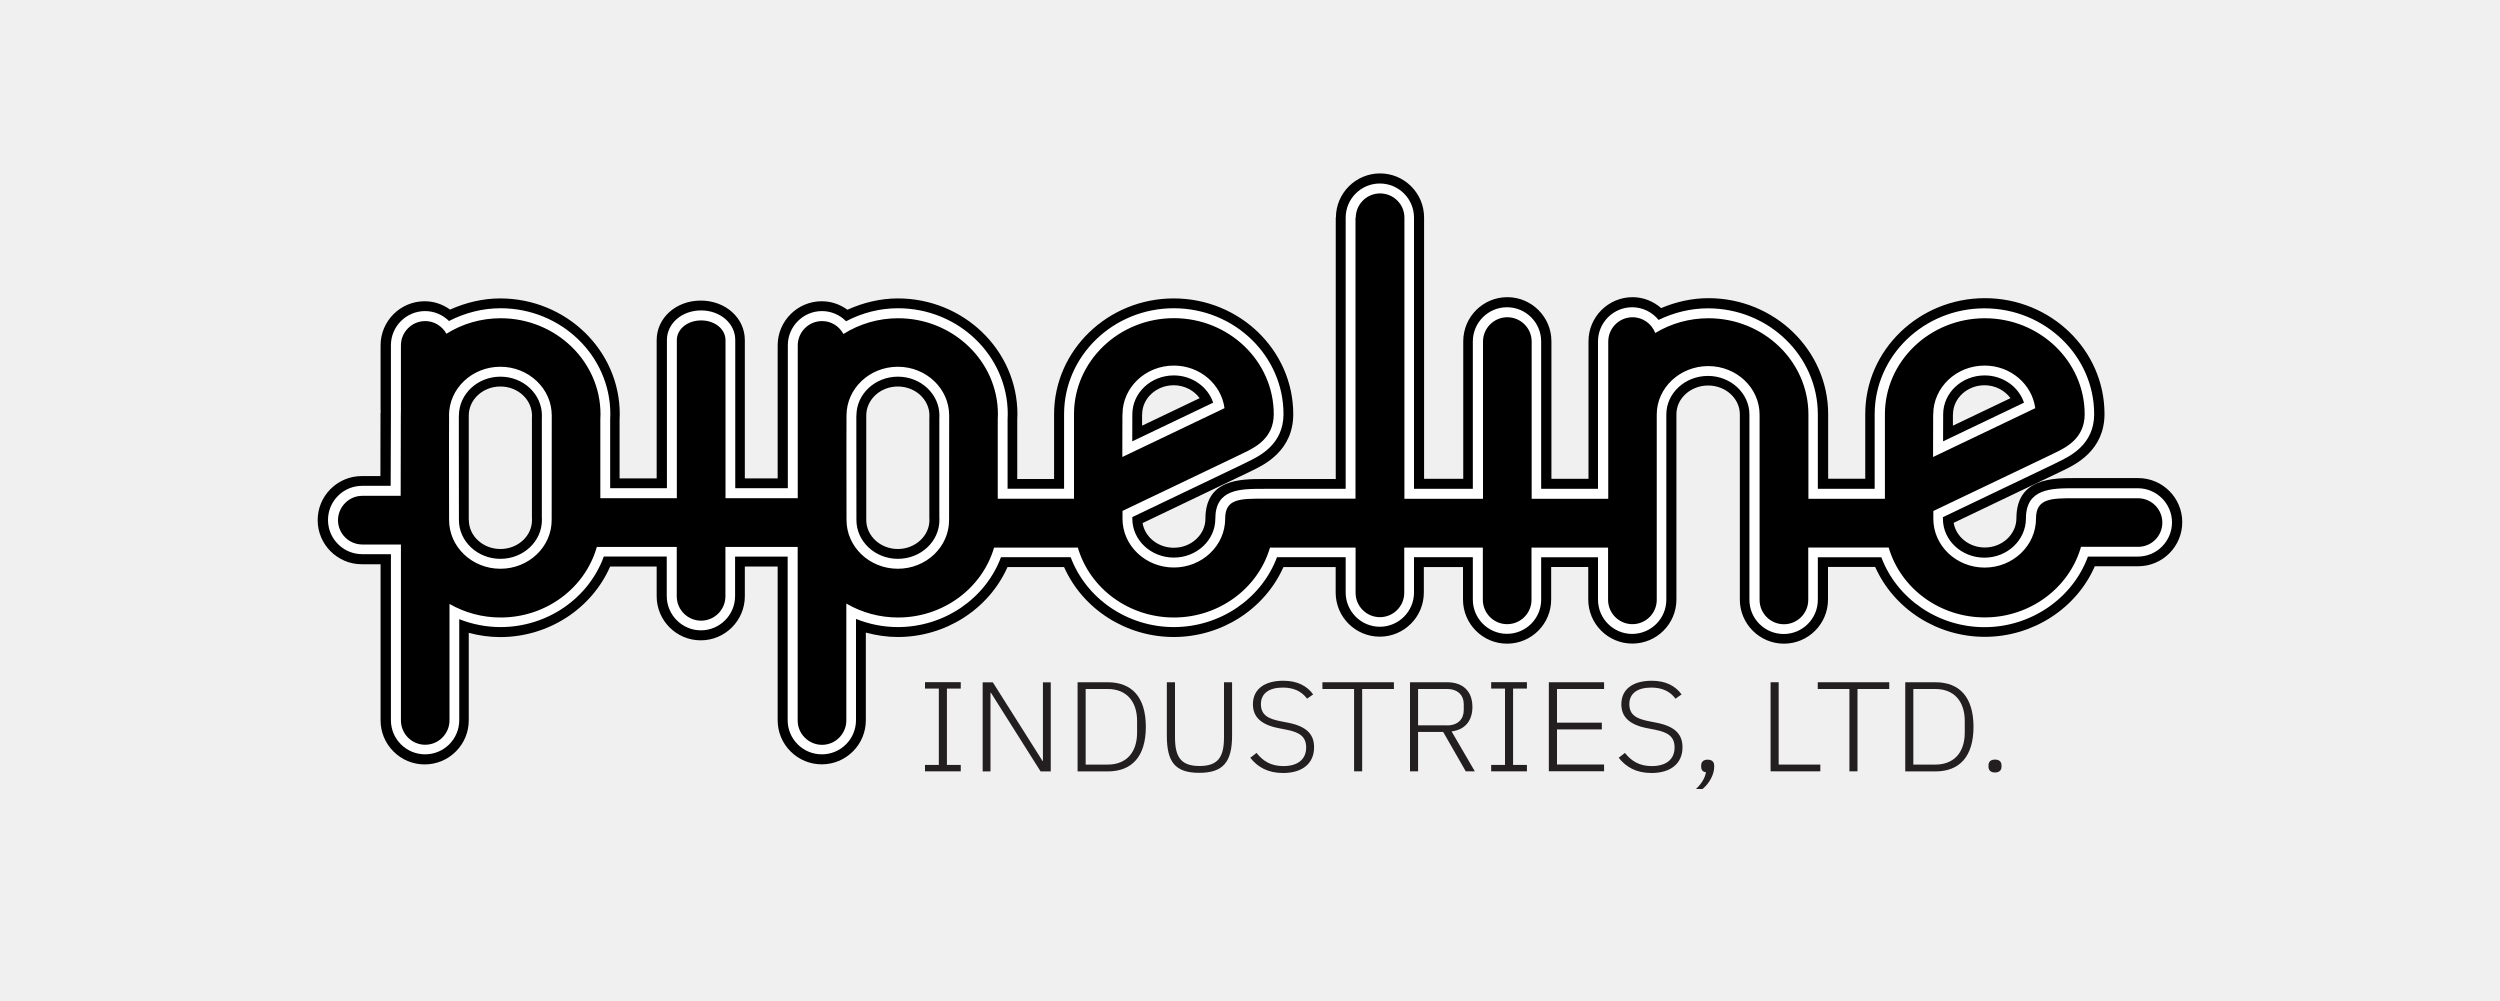
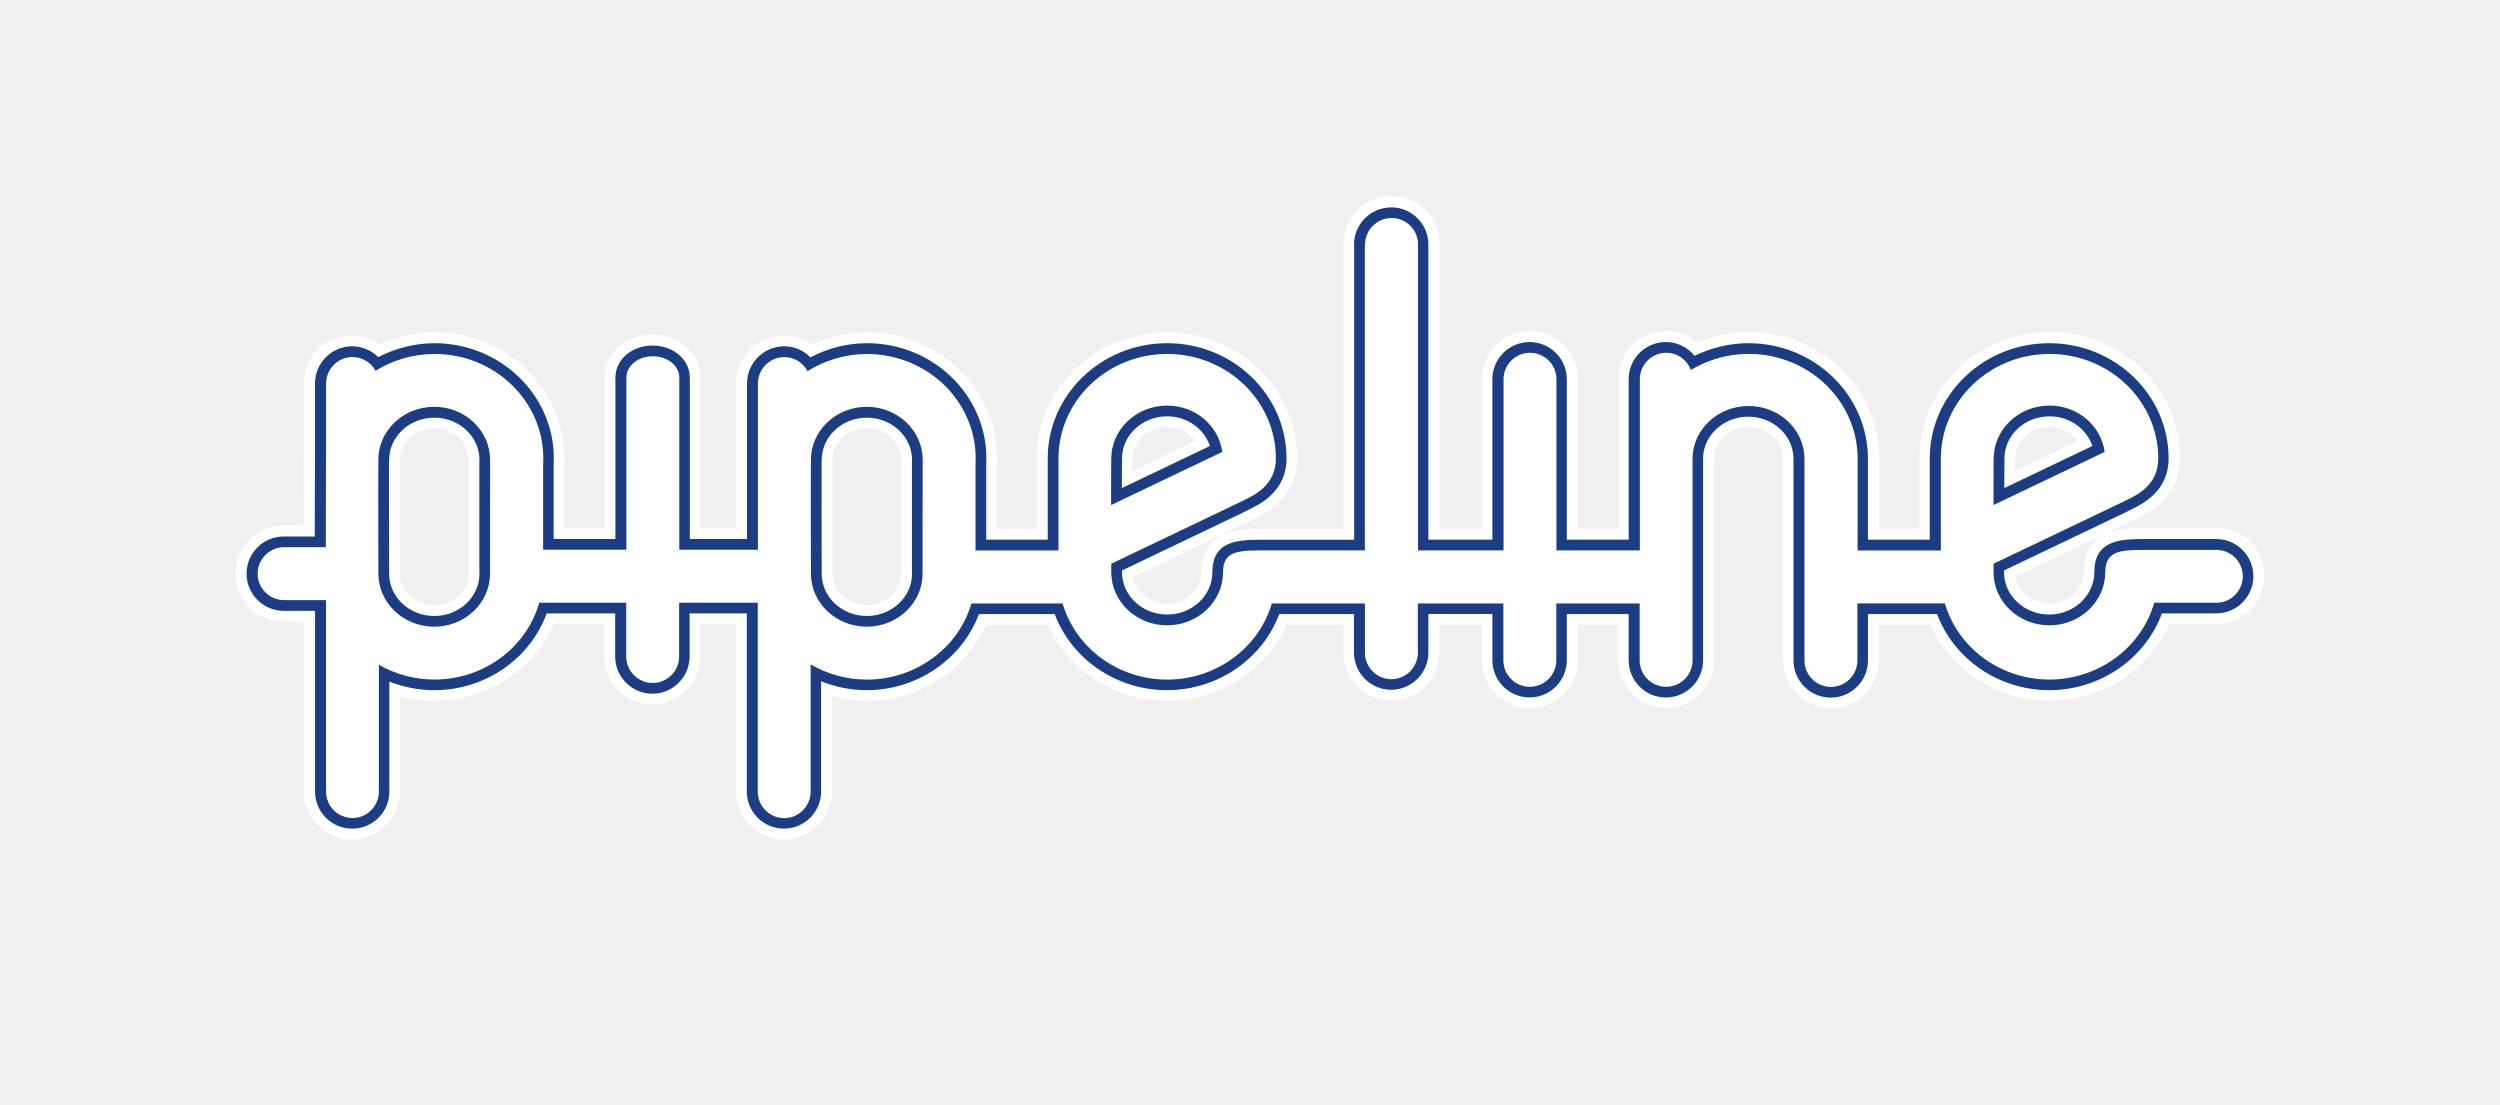
- <svg xmlns="http://www.w3.org/2000/svg" id="Layer_1" viewBox="0 0 300 120">
+ <svg xmlns="http://www.w3.org/2000/svg" id="Layer_1" viewBox="0 0 430 190">
  <defs>
-     <style>.cls-1{fill:#000;}.cls-1,.cls-2,.cls-3{stroke-width:0px;}.cls-2{fill:#231f20;}.cls-3{fill:#fff;}</style>
+     <style>
+       .cls-1 {
+         fill: #fff;
+       }
+ 
+       .cls-2 {
+         fill: #1c3c83;
+       }
+     </style>
  </defs>
-   <path class="cls-1" d="M160.29,26.12h0v31.36h-8.65c-2.78,0-6.99,0-6.99,4.77,0,.91-.39,1.78-1.09,2.43-.72.68-1.68,1.05-2.71,1.05-1.9,0-3.46-1.29-3.74-2.96,1.3-.62,12.6-6.03,12.6-6.03l.53-.26c1.48-.71,4.95-2.39,4.95-6.78,0-7.66-6.43-13.89-14.34-13.89s-14.36,6.23-14.36,13.89c0,0,0,6,0,7.78h-4.42v-7.14s.02-.6.02-.6v-.04c0-7.66-6.44-13.89-14.35-13.89-2.06,0-4.13.49-6.05,1.36-.89-.65-1.96-1.02-3.08-1.02-2.91,0-5.29,2.37-5.29,5.29v15.97h-3.94v-16.6c0-2.66-2.32-4.74-5.29-4.74s-5.29,2.08-5.29,4.74v16.6h-4.45v-7.07s.02-.6.02-.6v-.04c0-7.66-6.44-13.89-14.35-13.89-2.04,0-4.09.48-6.01,1.34-.89-.64-1.94-1-3.05-1-2.91,0-5.29,2.37-5.29,5.29v7.84s.02-.02.02-.02c-.02.15-.02.29-.03.38,0,.01,0,5.12-.01,7.49h-2.24c-1.41,0-2.74.55-3.74,1.55-1,1-1.55,2.33-1.55,3.74,0,2.91,2.37,5.29,5.29,5.29h2.26v18.73c0,1.41.55,2.74,1.55,3.74,1,1,2.33,1.55,3.74,1.55s2.74-.55,3.74-1.55c1-1,1.55-2.33,1.55-3.74v-10.5c1.24.33,2.5.51,3.77.51,5.77,0,10.96-3.37,13.2-8.47h5.58v3.57c0,2.92,2.37,5.29,5.29,5.29s5.29-2.37,5.29-5.29v-3.57h3.94v18.45c0,1.41.55,2.74,1.55,3.74,1,1,2.33,1.55,3.74,1.55s2.74-.55,3.74-1.55c1-1,1.55-2.33,1.55-3.74v-10.52c1.26.34,2.54.53,3.84.53,5.73,0,10.91-3.34,13.16-8.39h6.79c2.25,5.05,7.43,8.39,13.16,8.39s10.91-3.34,13.16-8.39h6.27v3.06c0,2.92,2.37,5.29,5.29,5.29s5.29-2.37,5.29-5.29v-3.06h4.7v3.9c0,2.92,2.37,5.29,5.29,5.29s5.29-2.37,5.29-5.29v-3.91h4.45v3.9c0,2.92,2.37,5.29,5.29,5.29s5.29-2.37,5.29-5.29v-22.24c0-1.9,1.72-3.44,3.81-3.44s3.8,1.55,3.8,3.46v22.23c0,2.91,2.37,5.29,5.29,5.29s5.29-2.37,5.29-5.29c0,0,0-2.42,0-3.92h5.66c2.25,5.05,7.43,8.39,13.16,8.39s10.97-3.37,13.2-8.47h5.2c1.41,0,2.74-.55,3.74-1.55,1-1,1.55-2.33,1.55-3.74,0-2.92-2.37-5.29-5.29-5.29h-7.62c-2.61,0-6.99,0-6.99,4.81,0,1.94-1.7,3.52-3.79,3.52-1.9,0-3.46-1.29-3.74-2.96,1.31-.62,12.61-6.03,12.61-6.03l.54-.26c1.47-.71,4.95-2.39,4.95-6.78,0-7.66-6.44-13.89-14.35-13.89s-14.36,6.23-14.36,13.89c0,0,0,6,0,7.78h-4.45v-7.75c0-7.67-6.44-13.92-14.37-13.92-1.92,0-3.86.42-5.67,1.19-.95-.83-2.16-1.31-3.43-1.31-2.91,0-5.29,2.37-5.29,5.29v.88s0,15.63,0,15.63h-4.45v-16.51c0-2.91-2.37-5.29-5.29-5.29s-5.29,2.37-5.29,5.29c0,0,0,12.55,0,16.51h-4.7v-31.36c0-1.41-.55-2.74-1.55-3.74-1-1-2.33-1.55-3.74-1.55-2.91,0-5.29,2.37-5.29,5.29M56.25,62.4v-8.73s0-3.8,0-3.8c0-1.93,1.7-3.49,3.79-3.49,1.04,0,2.02.38,2.74,1.07.68.65,1.05,1.5,1.06,2.4,0,.06-.01.38-.01.38v11.82s.01.3.01.36c0,1.92-1.7,3.47-3.79,3.47s-3.79-1.56-3.79-3.48M103.95,62.4v-8.73s0-3.8,0-3.8c0-1.93,1.7-3.49,3.79-3.49s3.79,1.56,3.79,3.47c0,.06-.01.38-.01.38v11.82s.01.3.01.36c0,1.91-1.71,3.47-3.79,3.47s-3.79-1.56-3.79-3.48M137.06,49.72c0-1.92,1.7-3.49,3.79-3.49,1.26,0,2.42.61,3.11,1.55-1.54.74-6.07,2.9-6.91,3.3,0-.66,0-1.36,0-1.36M234.36,49.72c0-1.92,1.7-3.49,3.79-3.49,1.26,0,2.42.61,3.11,1.55-1.39.66-4.91,2.35-6.91,3.3,0-.66,0-1.36,0-1.36" />
-   <path class="cls-3" d="M161.48,26.12h0v32.54h-9.83c-2.85,0-5.81,0-5.81,3.59,0,2.57-2.23,4.66-4.98,4.66s-4.98-2.09-4.98-4.66v-.04s0-.11,0-.16c1.23-.59,13.33-6.38,13.33-6.38l.52-.26c1.39-.67,4.29-2.07,4.29-5.72,0-7-5.9-12.7-13.16-12.7s-13.17,5.7-13.17,12.7c0,0,0,7.12,0,8.96h-6.78v-8.34s.02-.6.02-.6v-.02c0-7-5.91-12.7-13.17-12.7-2.19,0-4.31.55-6.23,1.56-.76-.77-1.79-1.22-2.89-1.22-2.26,0-4.1,1.84-4.1,4.1v17.15h-6.31v-17.78c0-1.99-1.8-3.55-4.1-3.55s-4.1,1.56-4.1,3.55v17.78h-6.81v-8.27s.02-.6.02-.6v-.02c0-7-5.91-12.7-13.17-12.7-2.17,0-4.28.55-6.19,1.53-.76-.75-1.78-1.19-2.87-1.19-2.26,0-4.1,1.84-4.1,4.1v8.23s-.02,6.04-.03,8.64h-3.42c-1.1,0-2.13.43-2.9,1.2-.77.77-1.2,1.8-1.2,2.9,0,2.26,1.84,4.1,4.1,4.1h3.45v19.92c0,1.1.43,2.13,1.2,2.9.77.77,1.81,1.2,2.9,1.2s2.13-.43,2.9-1.2c.77-.77,1.2-1.81,1.2-2.9v-12.12c1.57.62,3.25.95,4.95.95,5.6,0,10.57-3.44,12.4-8.47h7.55v4.75c0,2.26,1.84,4.11,4.1,4.11s4.1-1.84,4.1-4.1v-4.75h6.31v19.63c0,1.1.43,2.13,1.2,2.9.77.77,1.8,1.2,2.9,1.2s2.13-.43,2.9-1.2c.77-.77,1.2-1.81,1.2-2.9v-12.15c1.59.64,3.29.98,5.02.98,5.56,0,10.52-3.41,12.38-8.39h8.36c1.86,4.98,6.82,8.39,12.38,8.39s10.52-3.41,12.38-8.39h8.24v4.24c0,2.26,1.84,4.11,4.1,4.11s4.1-1.84,4.1-4.1v-4.25h7.06v5.09c0,2.27,1.84,4.11,4.1,4.11s4.1-1.84,4.1-4.1v-5.09h6.82v5.09c0,2.27,1.84,4.11,4.1,4.11s4.1-1.84,4.1-4.1v-22.24c0-2.55,2.25-4.62,4.99-4.62s4.98,2.08,4.98,4.64v22.23c0,2.26,1.84,4.1,4.11,4.1s4.1-1.84,4.1-4.1c0,0,0-3.29,0-5.11h7.62c1.86,4.98,6.82,8.39,12.38,8.39s10.57-3.44,12.41-8.47h5.99c1.1,0,2.13-.43,2.9-1.2.77-.78,1.2-1.81,1.2-2.9,0-2.26-1.84-4.1-4.1-4.1h-7.62c-2.72,0-5.81,0-5.81,3.63,0,2.59-2.23,4.7-4.98,4.7s-4.98-2.09-4.98-4.66v-.04s0-.11,0-.16c1.23-.59,13.34-6.38,13.34-6.38l.52-.26c1.39-.67,4.29-2.07,4.29-5.72,0-7-5.91-12.7-13.17-12.7s-13.17,5.7-13.17,12.7c0,0,0,7.12,0,8.96h-6.82v-8.93c0-7.02-5.91-12.73-13.18-12.73-2.07,0-4.09.5-5.93,1.39-.77-.94-1.92-1.52-3.17-1.52-2.26,0-4.1,1.84-4.1,4.1v17.69h-6.82v-17.69c0-2.26-1.84-4.1-4.1-4.1s-4.1,1.84-4.1,4.1v17.69h-7.06V26.12c0-1.1-.43-2.13-1.2-2.9-.77-.77-1.81-1.2-2.9-1.2-2.26,0-4.1,1.84-4.1,4.1M55.07,49.87c0-2.58,2.23-4.67,4.98-4.67,1.35,0,2.61.5,3.56,1.4.91.88,1.42,2.03,1.42,3.26,0,.06-.01.39-.01.39v11.78s.01.32.01.37c0,2.57-2.23,4.66-4.98,4.66s-4.98-2.09-4.98-4.66h0c0-.2-.01-8.75-.01-8.75v-3.78ZM102.77,49.87c0-2.58,2.23-4.67,4.98-4.67s4.98,2.09,4.98,4.66c0,.06-.01.39-.01.39v11.78s.01.31.01.37c0,2.57-2.23,4.66-4.98,4.66s-4.98-2.09-4.98-4.66h0c0-.2-.01-8.75-.01-8.75v-3.78ZM135.88,49.72c0-2.58,2.23-4.67,4.98-4.67,2.19,0,4.08,1.36,4.72,3.27-1.4.67-8.99,4.3-9.71,4.64,0-.8.01-3.24.01-3.24M233.18,49.72c0-2.58,2.23-4.67,4.98-4.67,2.19,0,4.08,1.36,4.72,3.27-1.26.6-7.39,3.53-9.71,4.64,0-.8.01-3.24.01-3.24" />
-   <path class="cls-1" d="M162.66,26.12h0v33.72h-11.02c-2.88,0-4.62,0-4.62,2.41,0,3.22-2.76,5.85-6.16,5.85s-6.16-2.62-6.16-5.85c0,0,0-.03,0-.03,0,0,0-.46,0-.91,1.24-.59,14.01-6.7,14.01-6.7l.51-.25c1.36-.65,3.63-1.75,3.63-4.66,0-6.35-5.37-11.52-11.98-11.52s-11.99,5.17-11.99,11.52c0,0,0,8.25,0,10.15h-9.15v-9.54c0-.11.02-.6.02-.6,0-6.35-5.38-11.52-11.98-11.52-2.36,0-4.62.67-6.56,1.89-.49-.92-1.45-1.55-2.56-1.55-1.61,0-2.92,1.31-2.92,2.92v18.33h-8.67v-18.96c0-1.33-1.28-2.37-2.92-2.37s-2.92,1.04-2.92,2.37v18.96h-9.18v-9.47c0-.11.02-.6.02-.6,0-6.35-5.38-11.52-11.98-11.52-2.33,0-4.58.65-6.51,1.86-.5-.9-1.44-1.52-2.54-1.52-1.61,0-2.92,1.31-2.92,2.92,0,0,0,7.82,0,7.84,0,.07-.01.42-.01.42,0,0-.01,7.91-.02,9.79h-4.6c-.78,0-1.51.3-2.06.86-.55.55-.86,1.29-.86,2.06,0,1.61,1.31,2.92,2.92,2.92h4.63v21.1c0,.78.3,1.52.85,2.07.55.55,1.29.86,2.06.86s1.51-.3,2.06-.86c.55-.55.86-1.29.86-2.06v-13.98c1.84,1.06,3.95,1.63,6.13,1.63,5.44,0,10.14-3.51,11.55-8.47h9.59v5.93c0,1.61,1.31,2.92,2.92,2.92s2.92-1.31,2.92-2.92v-5.93h8.67v20.82c0,.78.3,1.52.86,2.07.55.55,1.29.86,2.06.86s1.51-.3,2.06-.86c.55-.55.86-1.29.86-2.06v-14.03c1.86,1.08,3.99,1.67,6.2,1.67,5.4,0,10.09-3.48,11.53-8.39h10.05c1.44,4.92,6.13,8.39,11.53,8.39s10.09-3.48,11.53-8.39h10.27v5.43c0,1.61,1.31,2.92,2.92,2.92s2.92-1.31,2.92-2.92v-5.43h9.43v6.27c0,1.61,1.31,2.92,2.92,2.92s2.92-1.31,2.92-2.92v-6.27h9.19v6.27c0,1.61,1.31,2.92,2.92,2.92s2.92-1.31,2.92-2.92v-22.24c0-3.2,2.78-5.81,6.18-5.81s6.16,2.61,6.16,5.83v22.23c0,1.61,1.31,2.92,2.92,2.92s2.92-1.31,2.92-2.92c0,0,0-4.61,0-6.29h9.65c1.44,4.92,6.13,8.39,11.53,8.39s10.14-3.51,11.55-8.47h6.85c.78,0,1.51-.3,2.06-.85.55-.55.85-1.29.85-2.06,0-1.61-1.31-2.92-2.92-2.92h-7.62c-2.78,0-4.62,0-4.62,2.44,0,3.24-2.76,5.88-6.16,5.88s-6.16-2.62-6.16-5.85c0,0,0-.03,0-.03,0,0,0-.46,0-.91,1.24-.59,14.02-6.7,14.02-6.7l.51-.25c1.36-.65,3.63-1.75,3.63-4.66,0-6.35-5.38-11.52-11.98-11.52s-11.99,5.17-11.99,11.52c0,0,0,8.25,0,10.15h-9.18v-10.12c0-6.37-5.38-11.55-12-11.55-2.27,0-4.48.62-6.38,1.77-.42-1.1-1.48-1.89-2.72-1.89-1.61,0-2.92,1.31-2.92,2.92v.88s0,17.99,0,17.99h-9.19v-18.87c0-1.61-1.31-2.92-2.92-2.92s-2.92,1.31-2.92,2.92c0,0,0,16.78,0,18.87h-9.43V26.12c0-.78-.3-1.51-.86-2.06-.55-.55-1.29-.85-2.06-.85-1.61,0-2.92,1.31-2.92,2.92M53.88,49.86c0-3.23,2.76-5.85,6.16-5.85,1.66,0,3.21.62,4.38,1.73,1.15,1.1,1.79,2.56,1.79,4.12v.41s-.01,11.74-.01,11.74v.39c.01,3.22-2.75,5.85-6.15,5.85s-6.16-2.62-6.16-5.85c0,0,0-.03,0-.03,0,0-.01-8.71-.01-8.71,0,0,.01-3.79.01-3.79M101.58,49.86c0-3.23,2.76-5.85,6.16-5.85s6.16,2.62,6.16,5.85v.41s-.01,11.74-.01,11.74v.39c.01,3.22-2.75,5.85-6.15,5.85s-6.16-2.62-6.16-5.85v-.03s-.01-8.71-.01-8.71c0,0,.01-3.79.01-3.79M134.7,49.72c0-3.23,2.76-5.85,6.16-5.85,3.13,0,5.7,2.24,6.08,5.11-1.19.57-9.76,4.67-12.26,5.86v-1.33s.01-3.79.01-3.79M231.99,49.72c0-3.23,2.76-5.85,6.16-5.85,3.13,0,5.7,2.24,6.08,5.11-1.19.57-9.76,4.67-12.26,5.86v-1.33s.01-3.79.01-3.79" />
-   <path class="cls-2" d="M111,92.56v-.77h1.66v-9.16h-1.66v-.77h4.29v.77h-1.66v9.16h1.66v.77h-4.29Z" />
-   <path class="cls-2" d="M118.91,83.13h-.05v9.44h-.94v-10.69h1.22l5.96,9.43h.05v-9.43h.94v10.69h-1.22l-5.96-9.44Z" />
-   <path class="cls-2" d="M129.31,81.87h3.61c2.91,0,4.58,1.79,4.58,5.35s-1.67,5.35-4.58,5.35h-3.61v-10.69ZM132.93,91.75c2.23,0,3.52-1.46,3.52-3.83v-1.41c0-2.37-1.3-3.83-3.52-3.83h-2.65v9.07h2.65Z" />
-   <path class="cls-2" d="M141,81.87v6.6c0,2.37.71,3.45,2.94,3.45s2.94-1.07,2.94-3.45v-6.6h.97v6.4c0,3.14-1.04,4.47-3.95,4.47s-3.88-1.33-3.88-4.47v-6.4h.97Z" />
-   <path class="cls-2" d="M150.05,90.92l.73-.57c.8,1,1.75,1.58,3.23,1.58,1.75,0,2.73-.83,2.73-2.24,0-1.32-.84-1.82-2.29-2.11l-1.01-.2c-2.14-.41-3.09-1.38-3.09-2.86,0-1.87,1.46-2.83,3.64-2.83,1.69,0,2.84.61,3.59,1.64l-.73.51c-.63-.84-1.54-1.33-2.91-1.33-1.62,0-2.63.67-2.63,1.99s.91,1.76,2.32,2.04l1.01.2c2.26.46,3.05,1.46,3.05,2.93,0,1.95-1.41,3.09-3.72,3.09-1.85,0-3.05-.72-3.93-1.82Z" />
-   <path class="cls-2" d="M163.46,82.68v9.88h-.97v-9.88h-3.8v-.81h8.58v.81h-3.8Z" />
-   <path class="cls-2" d="M170.17,92.56h-.97v-10.69h4.45c1.93,0,3.04,1.1,3.04,2.97,0,1.64-.88,2.73-2.5,2.93l2.79,4.79h-1.09l-2.71-4.73h-3.01v4.73ZM173.65,87.05c1.3,0,2-.77,2-1.82v-.74c0-1.04-.7-1.81-2-1.81h-3.48v4.36h3.48Z" />
-   <path class="cls-2" d="M178.94,92.56v-.77h1.66v-9.16h-1.66v-.77h4.29v.77h-1.66v9.16h1.66v.77h-4.29Z" />
-   <path class="cls-2" d="M185.86,92.56v-10.69h6.63v.81h-5.65v4.04h5.38v.81h-5.38v4.21h5.65v.81h-6.63Z" />
-   <path class="cls-2" d="M194.26,90.92l.73-.57c.8,1,1.75,1.58,3.23,1.58,1.75,0,2.73-.83,2.73-2.24,0-1.32-.84-1.82-2.29-2.11l-1.01-.2c-2.14-.41-3.09-1.38-3.09-2.86,0-1.87,1.46-2.83,3.64-2.83,1.69,0,2.84.61,3.59,1.64l-.73.51c-.63-.84-1.54-1.33-2.91-1.33-1.62,0-2.63.67-2.63,1.99s.91,1.76,2.32,2.04l1.01.2c2.26.46,3.05,1.46,3.05,2.93,0,1.95-1.41,3.09-3.72,3.09-1.85,0-3.05-.72-3.93-1.82Z" />
-   <path class="cls-2" d="M205.7,91.86v.2c0,.84-.55,1.93-1.4,2.62h-.78c.71-.69,1.07-1.33,1.2-2.01-.42-.05-.58-.31-.58-.63v-.18c0-.41.24-.7.78-.7s.78.29.78.7Z" />
-   <path class="cls-2" d="M212.47,92.56v-10.69h.97v9.88h5v.81h-5.98Z" />
-   <path class="cls-2" d="M222.9,82.68v9.88h-.97v-9.88h-3.8v-.81h8.58v.81h-3.8Z" />
-   <path class="cls-2" d="M228.63,81.87h3.61c2.91,0,4.58,1.79,4.58,5.35s-1.67,5.35-4.58,5.35h-3.61v-10.69ZM232.25,91.75c2.23,0,3.52-1.46,3.52-3.83v-1.41c0-2.37-1.3-3.83-3.52-3.83h-2.65v9.07h2.65Z" />
-   <path class="cls-2" d="M238.62,92.01v-.17c0-.41.24-.69.78-.69s.78.28.78.69v.17c0,.41-.26.69-.78.69s-.78-.28-.78-.69Z" />
+   <path class="cls-1" d="M231.06,42.07h0v48.92h-13.49c-4.34,0-10.9,0-10.9,7.44,0,1.42-.61,2.78-1.7,3.79-1.12,1.06-2.62,1.64-4.23,1.64-2.96,0-5.4-2.01-5.83-4.62,2.03-.97,19.65-9.41,19.65-9.41l.83-.41c2.31-1.11,7.72-3.73,7.72-10.58,0-11.95-10.03-21.67-22.37-21.67s-22.4,9.72-22.4,21.67v12.14h-6.89v-11.14l.03-.94v-.06c0-11.95-10.05-21.67-22.38-21.67-3.21,0-6.44.76-9.44,2.12-1.39-1.01-3.06-1.59-4.8-1.59-4.54,0-8.25,3.7-8.25,8.25v24.91h-6.15v-25.89c0-4.15-3.62-7.39-8.25-7.39s-8.25,3.24-8.25,7.39v25.89h-6.94v-11.03l.03-.94v-.06c0-11.95-10.05-21.67-22.38-21.67-3.18,0-6.38.75-9.38,2.09-1.39-1-3.03-1.56-4.76-1.56-4.54,0-8.25,3.7-8.25,8.25v12.23l.03-.03c-.03.23-.03.45-.05.59,0,.02,0,7.99-.02,11.68h-3.49c-2.2,0-4.27.86-5.83,2.42s-2.42,3.63-2.42,5.83c0,4.54,3.7,8.25,8.25,8.25h3.53v29.22c0,2.2.86,4.27,2.42,5.83s3.63,2.42,5.83,2.42,4.27-.86,5.83-2.42,2.42-3.63,2.42-5.83v-16.38c1.93.51,3.9.8,5.88.8,9,0,17.1-5.26,20.59-13.21h8.7v5.57c0,4.55,3.7,8.25,8.25,8.25s8.25-3.7,8.25-8.25v-5.57h6.15v28.78c0,2.2.86,4.27,2.42,5.83s3.63,2.42,5.83,2.42,4.27-.86,5.83-2.42,2.42-3.63,2.42-5.83v-16.41c1.97.53,3.96.83,5.99.83,8.94,0,17.02-5.21,20.53-13.09h10.59c3.51,7.88,11.59,13.09,20.53,13.09s17.02-5.21,20.53-13.09h9.78v4.77c0,4.55,3.7,8.25,8.25,8.25s8.25-3.7,8.25-8.25v-4.77h7.33v6.08c0,4.55,3.7,8.25,8.25,8.25s8.25-3.7,8.25-8.25v-6.1h6.94v6.08c0,4.55,3.7,8.25,8.25,8.25s8.25-3.7,8.25-8.25v-34.69c0-2.96,2.68-5.37,5.94-5.37s5.93,2.42,5.93,5.4v34.68c0,4.54,3.7,8.25,8.25,8.25s8.25-3.7,8.25-8.25v-6.11h8.83c3.51,7.88,11.59,13.09,20.53,13.09s17.11-5.26,20.59-13.21h8.11c2.2,0,4.27-.86,5.83-2.42s2.42-3.63,2.42-5.83c0-4.55-3.7-8.25-8.25-8.25h-11.89c-4.07,0-10.9,0-10.9,7.5,0,3.03-2.65,5.49-5.91,5.49-2.96,0-5.4-2.01-5.83-4.62,2.04-.97,19.67-9.41,19.67-9.41l.84-.41c2.29-1.11,7.72-3.73,7.72-10.58,0-11.95-10.05-21.67-22.38-21.67s-22.4,9.72-22.4,21.67v12.14h-6.94v-12.09c0-11.96-10.05-21.71-22.42-21.71-3,0-6.02.66-8.84,1.86-1.48-1.29-3.37-2.04-5.35-2.04-4.54,0-8.25,3.7-8.25,8.25v25.75h-6.94v-25.75c0-4.54-3.7-8.25-8.25-8.25s-8.25,3.7-8.25,8.25v25.75h-7.33v-48.92c0-2.2-.86-4.27-2.42-5.83s-3.63-2.42-5.83-2.42c-4.54,0-8.25,3.7-8.25,8.25M68.77,98.67v-19.55c0-3.01,2.65-5.44,5.91-5.44,1.62,0,3.15.59,4.27,1.67,1.06,1.01,1.64,2.34,1.65,3.74,0,.09-.02.59-.02.59v18.44s.02.47.02.56c0,3-2.65,5.41-5.91,5.41s-5.91-2.43-5.91-5.43M143.17,98.67v-19.55c0-3.01,2.65-5.44,5.91-5.44s5.91,2.43,5.91,5.41c0,.09-.02.59-.02.59v18.44s.02.47.02.56c0,2.98-2.67,5.41-5.91,5.41s-5.91-2.43-5.91-5.43M194.82,78.89c0-3,2.65-5.44,5.91-5.44,1.97,0,3.77.95,4.85,2.42-2.4,1.15-9.47,4.52-10.78,5.15v-2.12M346.6,78.89c0-3,2.65-5.44,5.91-5.44,1.97,0,3.77.95,4.85,2.42-2.17,1.03-7.66,3.67-10.78,5.15v-2.12" />
+   <path class="cls-2" d="M232.92,42.07h0v50.76h-15.33c-4.45,0-9.06,0-9.06,5.6,0,4.01-3.48,7.27-7.77,7.27s-7.77-3.26-7.77-7.27v-.31c1.92-.92,20.79-9.95,20.79-9.95l.81-.41c2.17-1.05,6.69-3.23,6.69-8.92,0-10.92-9.2-19.81-20.53-19.81s-20.54,8.89-20.54,19.81v13.98h-10.58v-13.01l.03-.94v-.03c0-10.92-9.22-19.81-20.54-19.81-3.42,0-6.72.86-9.72,2.43-1.19-1.2-2.79-1.9-4.51-1.9-3.53,0-6.4,2.87-6.4,6.4v26.75h-9.84v-27.74c0-3.1-2.81-5.54-6.4-5.54s-6.4,2.43-6.4,5.54v27.74h-10.62v-12.9l.03-.94v-.03c0-10.92-9.22-19.81-20.54-19.81-3.39,0-6.68.86-9.66,2.39-1.19-1.17-2.78-1.86-4.48-1.86-3.53,0-6.4,2.87-6.4,6.4v12.84s-.03,9.42-.05,13.48h-5.33c-1.72,0-3.32.67-4.52,1.87s-1.87,2.81-1.87,4.52c0,3.53,2.87,6.4,6.4,6.4h5.38v31.07c0,1.72.67,3.32,1.87,4.52,1.2,1.2,2.82,1.87,4.52,1.87s3.32-.67,4.52-1.87,1.87-2.82,1.87-4.52v-18.91c2.45.97,5.07,1.48,7.72,1.48,8.74,0,16.49-5.37,19.34-13.21h11.78v7.41c0,3.53,2.87,6.41,6.4,6.41s6.4-2.87,6.4-6.4v-7.41h9.84v30.62c0,1.72.67,3.32,1.87,4.52,1.2,1.2,2.81,1.87,4.52,1.87s3.32-.67,4.52-1.87c1.2-1.2,1.87-2.82,1.87-4.52v-18.95c2.48,1,5.13,1.53,7.83,1.53,8.67,0,16.41-5.32,19.31-13.09h13.04c2.9,7.77,10.64,13.09,19.31,13.09s16.41-5.32,19.31-13.09h12.85v6.61c0,3.53,2.87,6.41,6.4,6.41s6.4-2.87,6.4-6.4v-6.63h11.01v7.94c0,3.54,2.87,6.41,6.4,6.41s6.4-2.87,6.4-6.4v-7.94h10.64v7.94c0,3.54,2.87,6.41,6.4,6.41s6.4-2.87,6.4-6.4v-34.69c0-3.98,3.51-7.21,7.78-7.21s7.77,3.24,7.77,7.24v34.68c0,3.53,2.87,6.4,6.41,6.4s6.4-2.87,6.4-6.4v-7.97h11.89c2.9,7.77,10.64,13.09,19.31,13.09s16.49-5.37,19.36-13.21h9.34c1.72,0,3.32-.67,4.52-1.87,1.2-1.22,1.87-2.82,1.87-4.52,0-3.53-2.87-6.4-6.4-6.4h-11.89c-4.24,0-9.06,0-9.06,5.66,0,4.04-3.48,7.33-7.77,7.33s-7.77-3.26-7.77-7.27v-.31c1.92-.92,20.81-9.95,20.81-9.95l.81-.41c2.17-1.05,6.69-3.23,6.69-8.92,0-10.92-9.22-19.81-20.54-19.81s-20.54,8.89-20.54,19.81v13.98h-10.64v-13.93c0-10.95-9.22-19.86-20.56-19.86-3.23,0-6.38.78-9.25,2.17-1.2-1.47-3-2.37-4.94-2.37-3.53,0-6.4,2.87-6.4,6.4v27.59h-10.64v-27.59c0-3.53-2.87-6.4-6.4-6.4s-6.4,2.87-6.4,6.4v27.59h-11.01v-50.76c0-1.72-.67-3.32-1.87-4.52s-2.82-1.87-4.52-1.87c-3.53,0-6.4,2.87-6.4,6.4M66.93,79.12c0-4.02,3.48-7.28,7.77-7.28,2.11,0,4.07.78,5.55,2.18,1.42,1.37,2.22,3.17,2.22,5.09,0,.09-.02.61-.02.61v18.38s.02.5.02.58c0,4.01-3.48,7.27-7.77,7.27s-7.77-3.26-7.77-7.27h0c0-.31-.02-13.65-.02-13.65v-5.9h.02ZM141.33,79.12c0-4.02,3.48-7.28,7.77-7.28s7.77,3.26,7.77,7.27c0,.09-.02.61-.02.61v18.38s.02.48.02.58c0,4.01-3.48,7.27-7.77,7.27s-7.77-3.26-7.77-7.27h0c0-.31-.02-13.65-.02-13.65v-5.9h.02ZM192.98,78.89c0-4.02,3.48-7.28,7.77-7.28,3.42,0,6.36,2.12,7.36,5.1-2.18,1.05-14.02,6.71-15.15,7.24,0-1.25.02-5.05.02-5.05M344.76,78.89c0-4.02,3.48-7.28,7.77-7.28,3.42,0,6.36,2.12,7.36,5.1-1.97.94-11.53,5.51-15.15,7.24,0-1.25.02-5.05.02-5.05" />
+   <path class="cls-1" d="M234.76,42.07h0v52.6h-17.19c-4.49,0-7.21,0-7.21,3.76,0,5.02-4.31,9.13-9.61,9.13s-9.61-4.09-9.61-9.13v-1.47c1.93-.92,21.85-10.45,21.85-10.45l.8-.39c2.12-1.01,5.66-2.73,5.66-7.27,0-9.91-8.38-17.97-18.69-17.97s-18.7,8.06-18.7,17.97v15.83h-14.27v-14.88c0-.17.03-.94.03-.94,0-9.91-8.39-17.97-18.69-17.97-3.68,0-7.21,1.05-10.23,2.95-.76-1.44-2.26-2.42-3.99-2.42-2.51,0-4.55,2.04-4.55,4.55v28.59h-13.52v-29.58c0-2.07-2-3.7-4.55-3.7s-4.55,1.62-4.55,3.7v29.58h-14.32v-14.77c0-.17.03-.94.03-.94,0-9.91-8.39-17.97-18.69-17.97-3.63,0-7.14,1.01-10.16,2.9-.78-1.4-2.25-2.37-3.96-2.37-2.51,0-4.55,2.04-4.55,4.55v12.23c0,.11-.02.66-.02.66,0,0-.02,12.34-.03,15.27h-7.18c-1.22,0-2.36.47-3.21,1.34-.86.86-1.34,2.01-1.34,3.21,0,2.51,2.04,4.55,4.55,4.55h7.22v32.91c0,1.22.47,2.37,1.33,3.23s2.01,1.34,3.21,1.34,2.36-.47,3.21-1.34c.86-.86,1.34-2.01,1.34-3.21v-21.81c2.87,1.65,6.16,2.54,9.56,2.54,8.49,0,15.82-5.48,18.02-13.21h14.96v9.25c0,2.51,2.04,4.55,4.55,4.55s4.55-2.04,4.55-4.55v-9.25h13.52v32.48c0,1.22.47,2.37,1.34,3.23.86.86,2.01,1.34,3.21,1.34s2.36-.47,3.21-1.34c.86-.86,1.34-2.01,1.34-3.21v-21.89c2.9,1.68,6.22,2.61,9.67,2.61,8.42,0,15.74-5.43,17.99-13.09h15.68c2.25,7.67,9.56,13.09,17.99,13.09s15.74-5.43,17.99-13.09h16.02v8.47c0,2.51,2.04,4.55,4.55,4.55s4.55-2.04,4.55-4.55v-8.47h14.71v9.78c0,2.51,2.04,4.55,4.55,4.55s4.55-2.04,4.55-4.55v-9.78h14.34v9.78c0,2.51,2.04,4.55,4.55,4.55s4.55-2.04,4.55-4.55v-34.69c0-4.99,4.34-9.06,9.64-9.06s9.61,4.07,9.61,9.09v34.68c0,2.51,2.04,4.55,4.55,4.55s4.55-2.04,4.55-4.55v-9.81h15.05c2.25,7.67,9.56,13.09,17.99,13.09s15.82-5.48,18.02-13.21h10.69c1.22,0,2.36-.47,3.21-1.33.86-.86,1.33-2.01,1.33-3.21,0-2.51-2.04-4.55-4.55-4.55h-11.89c-4.34,0-7.21,0-7.21,3.81,0,5.05-4.31,9.17-9.61,9.17s-9.61-4.09-9.61-9.13v-1.47c1.93-.92,21.87-10.45,21.87-10.45l.8-.39c2.12-1.01,5.66-2.73,5.66-7.27,0-9.91-8.39-17.97-18.69-17.97s-18.7,8.06-18.7,17.97v15.83h-14.32v-15.79c0-9.94-8.39-18.02-18.72-18.02-3.54,0-6.99.97-9.95,2.76-.66-1.72-2.31-2.95-4.24-2.95-2.51,0-4.55,2.04-4.55,4.55v29.44h-14.34v-29.44c0-2.51-2.04-4.55-4.55-4.55s-4.55,2.04-4.55,4.55v29.44h-14.71v-52.63c0-1.22-.47-2.36-1.34-3.21-.86-.86-2.01-1.33-3.21-1.33-2.51,0-4.55,2.04-4.55,4.55M65.07,79.1c0-5.04,4.31-9.13,9.61-9.13,2.59,0,5.01.97,6.83,2.7,1.79,1.72,2.79,3.99,2.79,6.43v.64l-.02,18.31v.61c.02,5.02-4.29,9.13-9.59,9.13s-9.61-4.09-9.61-9.13v-.05l-.02-13.59.02-5.91M139.48,79.1c0-5.04,4.31-9.13,9.61-9.13s9.61,4.09,9.61,9.13v.64l-.02,18.31v.61c.02,5.02-4.29,9.13-9.59,9.13s-9.61-4.09-9.61-9.13v-.05l-.02-13.59.02-5.91M191.14,78.89c0-5.04,4.31-9.13,9.61-9.13,4.88,0,8.89,3.49,9.48,7.97-1.86.89-15.22,7.28-19.12,9.14v-2.07l.02-5.91M342.91,78.89c0-5.04,4.31-9.13,9.61-9.13,4.88,0,8.89,3.49,9.48,7.97-1.86.89-15.22,7.28-19.12,9.14v-2.07l.02-5.91" />
</svg>
